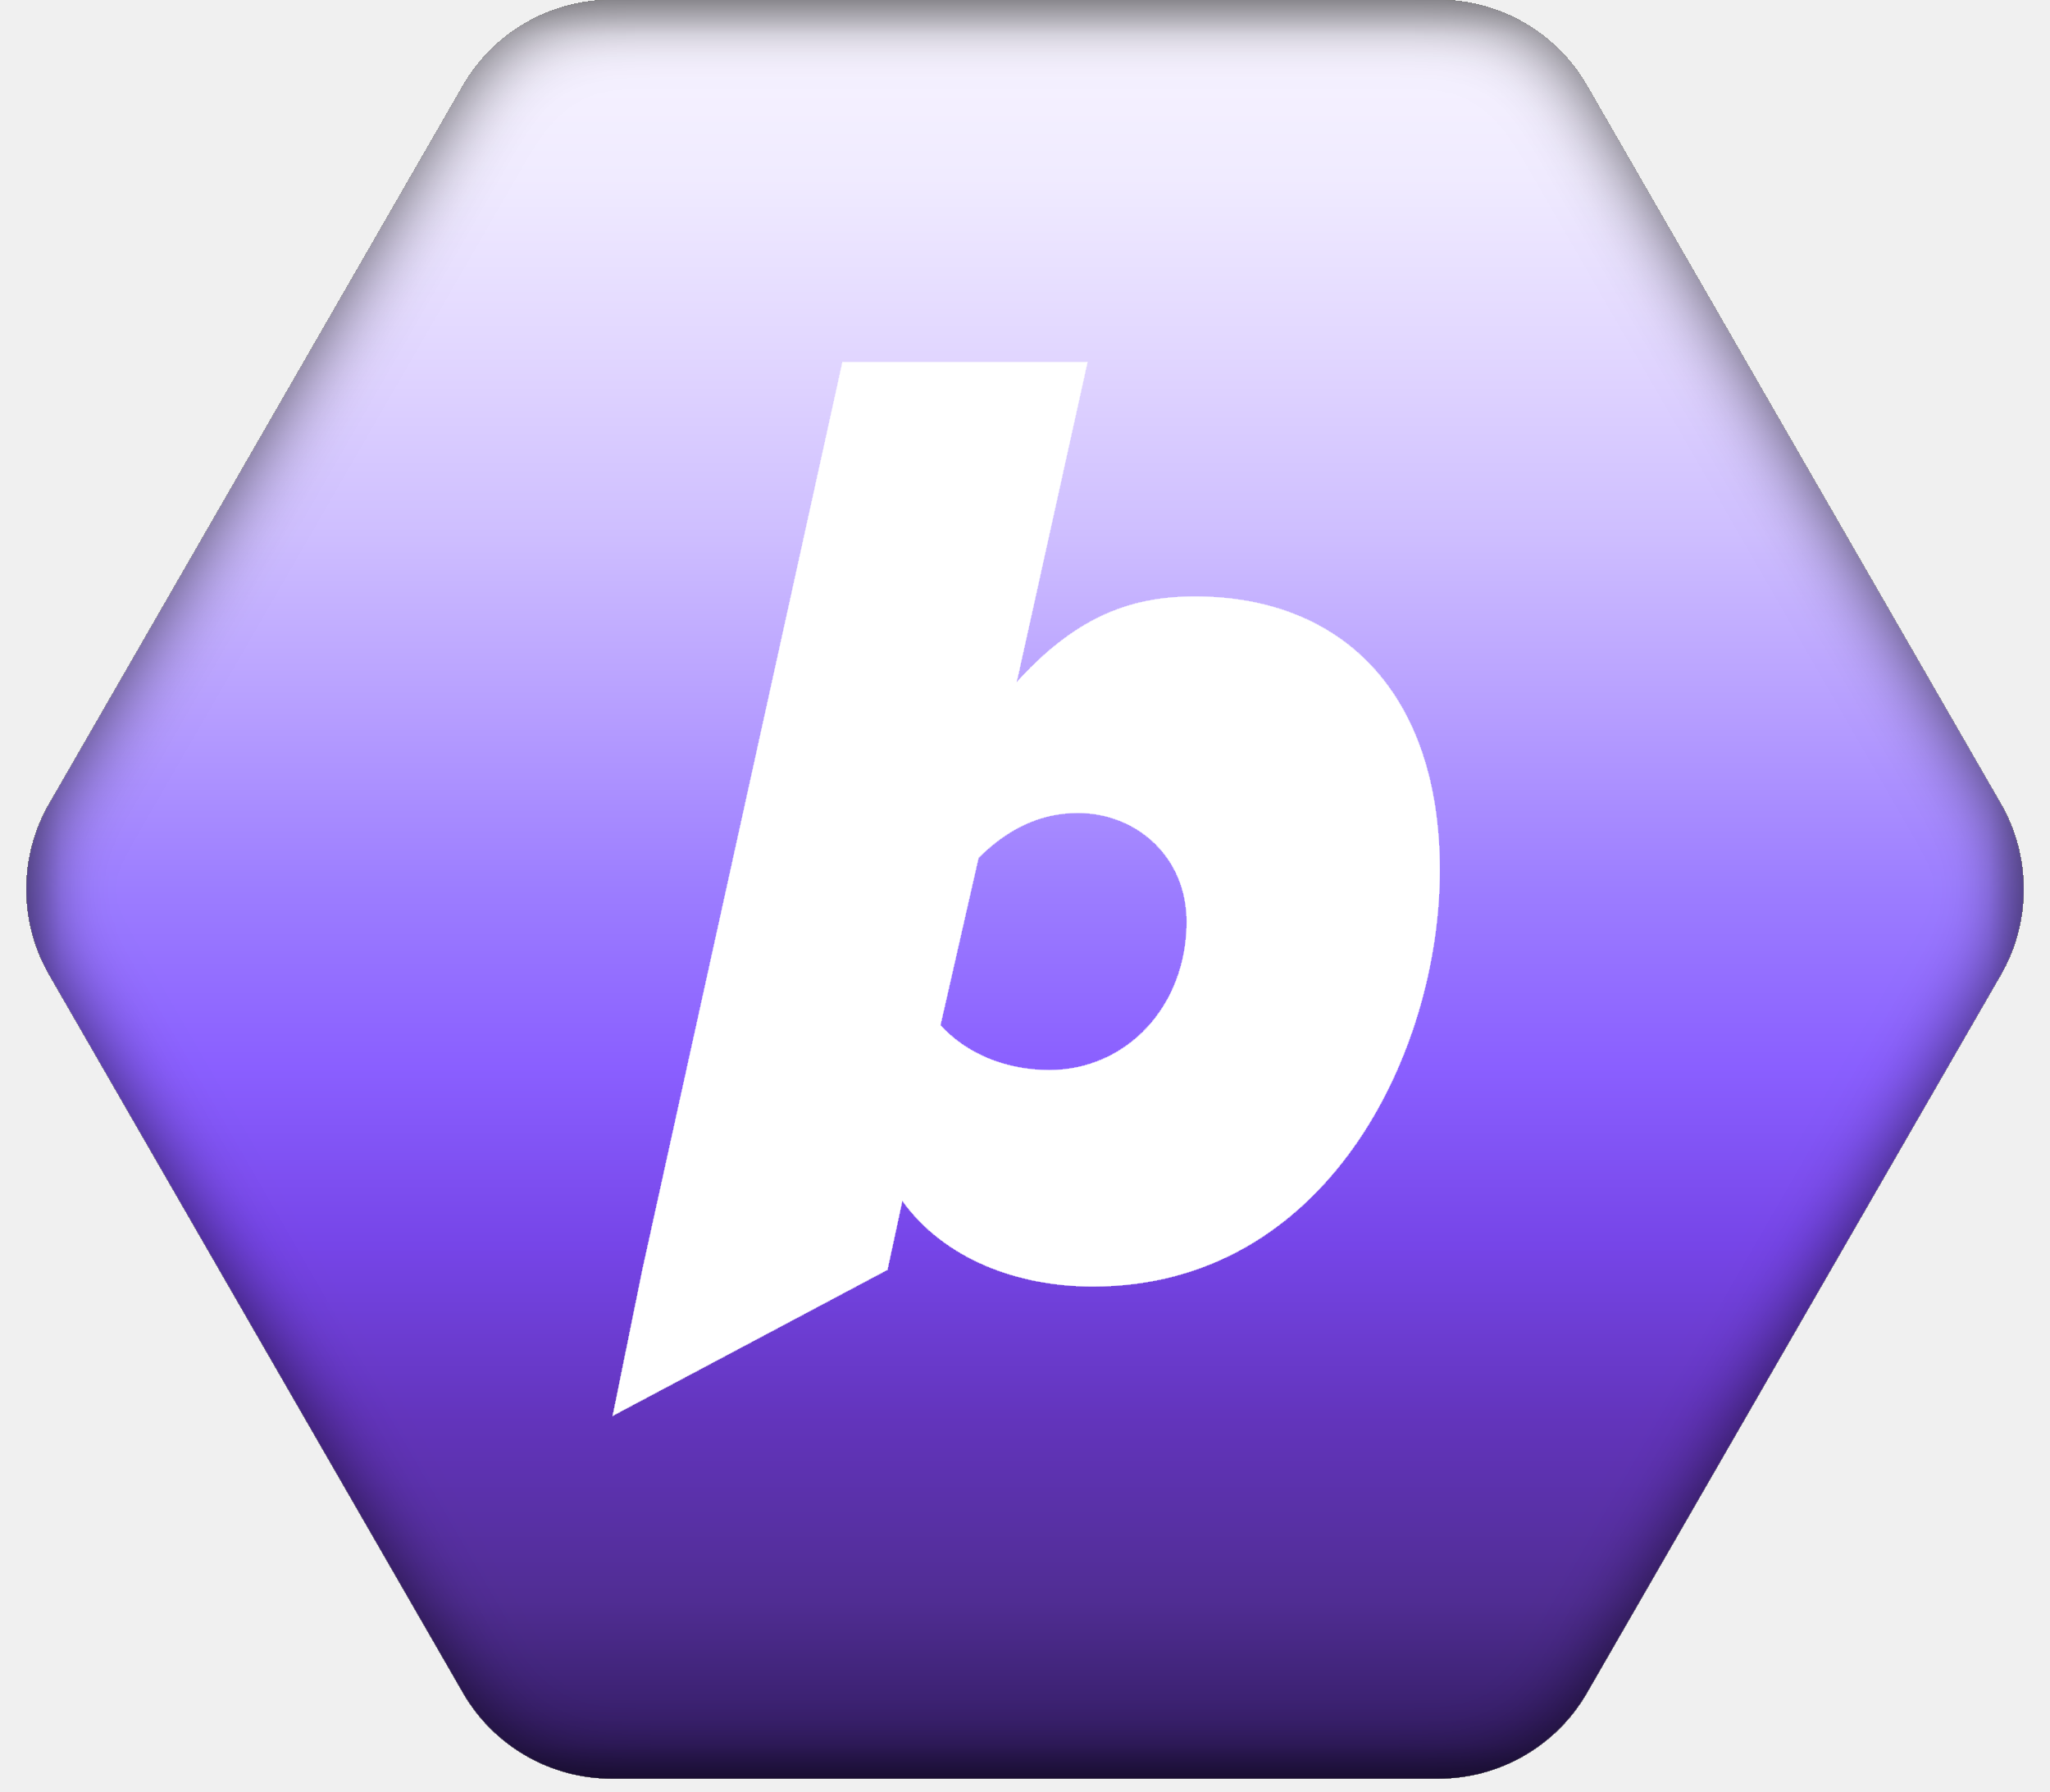
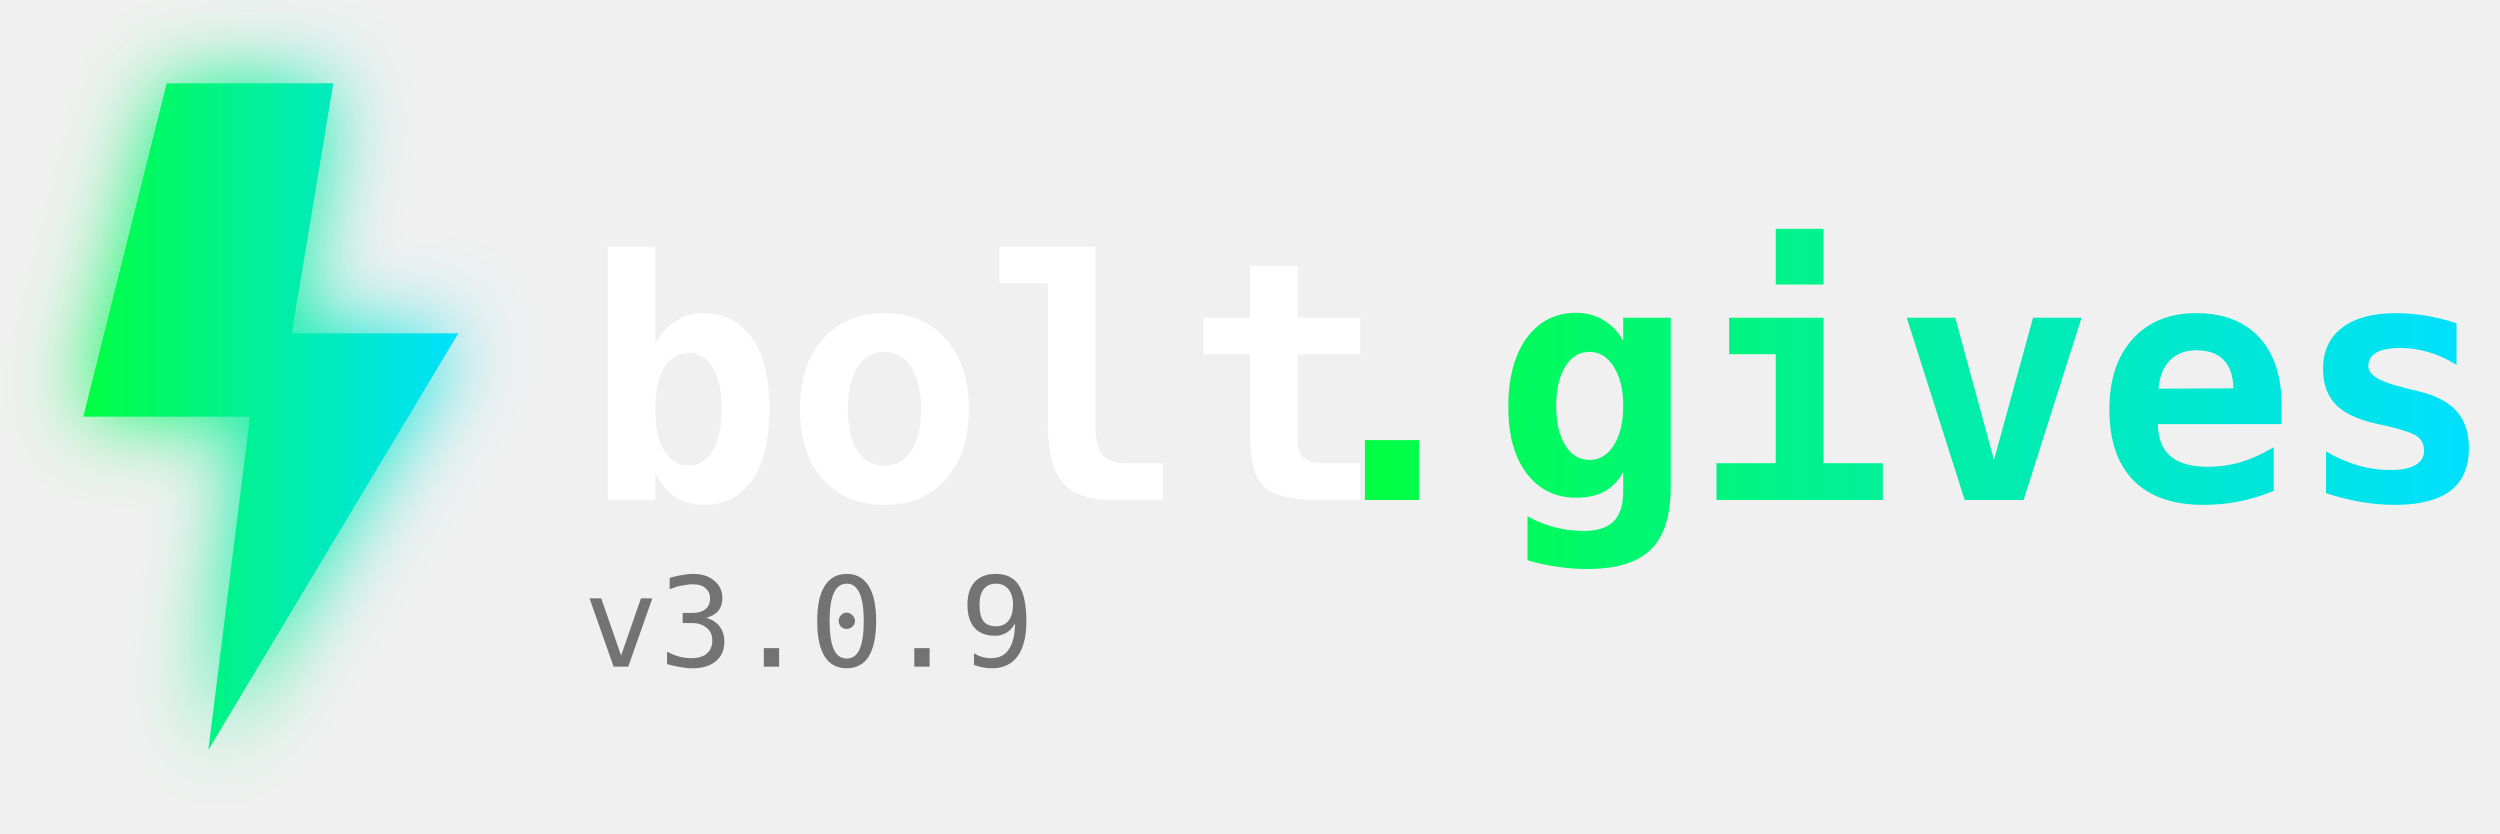
- <svg xmlns="http://www.w3.org/2000/svg" width="95" height="83" fill="none">
-   <g filter="url(#a)">
-     <path fill="url(#b)" d="M66.657 0H28.343a7.948 7.948 0 0 0-6.887 3.979L2.288 37.235a7.948 7.948 0 0 0 0 7.938L21.456 78.43a7.948 7.948 0 0 0 6.887 3.979h38.314a7.948 7.948 0 0 0 6.886-3.98l19.17-33.256a7.948 7.948 0 0 0 0-7.938L73.542 3.98A7.948 7.948 0 0 0 66.657 0Z" />
-   </g>
-   <g filter="url(#c)">
-     <path fill="#fff" fill-rule="evenodd" d="M50.642 59.608c-3.468 0-6.873-1.261-8.827-3.973l-.69 3.198-12.729 6.762 1.374-6.762 9.27-42.04h11.35l-3.279 14.818c2.649-2.9 5.108-3.973 8.26-3.973 6.81 0 11.35 4.477 11.35 12.675 0 8.45-5.233 19.295-16.079 19.295Zm4.351-16.9c0 3.91-2.774 6.874-6.368 6.874-2.018 0-3.847-.757-5.045-2.08l1.766-7.757c1.324-1.324 2.837-2.08 4.603-2.08 2.711 0 5.044 2.017 5.044 5.044Z" clip-rule="evenodd" />
-   </g>
+ <svg xmlns="http://www.w3.org/2000/svg" viewBox="0 0 120 40" fill="none">
  <defs>
-     <filter id="a" width="92.549" height="82.409" x="1.226" y="0" color-interpolation-filters="sRGB" filterUnits="userSpaceOnUse">
-       <feFlood flood-opacity="0" result="BackgroundImageFix" />
-       <feBlend in="SourceGraphic" in2="BackgroundImageFix" result="shape" />
-       <feColorMatrix in="SourceAlpha" result="hardAlpha" values="0 0 0 0 0 0 0 0 0 0 0 0 0 0 0 0 0 0 127 0" />
-       <feOffset />
-       <feGaussianBlur stdDeviation="1.717" />
-       <feComposite in2="hardAlpha" k2="-1" k3="1" operator="arithmetic" />
-       <feColorMatrix values="0 0 0 0 0 0 0 0 0 0 0 0 0 0 0 0 0 0 0.65 0" />
-       <feBlend in2="shape" result="effect1_innerShadow_615_13380" />
+     <linearGradient id="logoGradient" x1="0%" y1="0%" x2="100%" y2="0%">
+       <stop offset="0%" style="stop-color:#00FF41" />
+       <stop offset="100%" style="stop-color:#00E0FF" />
+     </linearGradient>
+     <filter id="glow" x="-50%" y="-50%" width="200%" height="200%">
+       <feGaussianBlur stdDeviation="2" result="coloredBlur" />
+       <feMerge>
+         <feMergeNode in="coloredBlur" />
+         <feMergeNode in="SourceGraphic" />
+       </feMerge>
    </filter>
-     <filter id="c" width="38.326" height="48.802" x="28.396" y="16.793" color-interpolation-filters="sRGB" filterUnits="userSpaceOnUse">
-       <feFlood flood-opacity="0" result="BackgroundImageFix" />
-       <feBlend in="SourceGraphic" in2="BackgroundImageFix" result="shape" />
-       <feColorMatrix in="SourceAlpha" result="hardAlpha" values="0 0 0 0 0 0 0 0 0 0 0 0 0 0 0 0 0 0 127 0" />
-       <feOffset />
-       <feGaussianBlur stdDeviation=".072" />
-       <feComposite in2="hardAlpha" k2="-1" k3="1" operator="arithmetic" />
-       <feColorMatrix values="0 0 0 0 1 0 0 0 0 1 0 0 0 0 1 0 0 0 0.95 0" />
-       <feBlend in2="shape" result="effect1_innerShadow_615_13380" />
-     </filter>
-     <linearGradient id="b" x1="47.5" x2="47.5" y1="0" y2="82.409" gradientUnits="userSpaceOnUse">
-       <stop offset="0%" stop-color="#F8F5FF" />
-       <stop offset="10%" stop-color="#F0EBFF" />
-       <stop offset="20%" stop-color="#E1D6FF" />
-       <stop offset="30%" stop-color="#CEBEFF" />
-       <stop offset="40%" stop-color="#B69EFF" />
-       <stop offset="50%" stop-color="#9C7DFF" />
-       <stop offset="60%" stop-color="#8A5FFF" />
-       <stop offset="70%" stop-color="#7645E8" />
-       <stop offset="80%" stop-color="#6234BB" />
-       <stop offset="90%" stop-color="#502D93" />
-       <stop offset="100%" stop-color="#2D1959" />
-     </linearGradient>
  </defs>
+   <path d="M8 4L4 20H12L10 36L22 16H14L16 4H8Z" fill="url(#logoGradient)" filter="url(#glow)" />
+   <text x="28" y="24" font-family="Geist Mono, monospace" font-size="16" font-weight="600" fill="#ffffff">bolt</text>
+   <text x="62" y="24" font-family="Geist Mono, monospace" font-size="16" font-weight="600" fill="url(#logoGradient)">.gives</text>
+   <text x="28" y="32" font-family="Geist Mono, monospace" font-size="6" fill="#737373">v3.0.9</text>
</svg>
